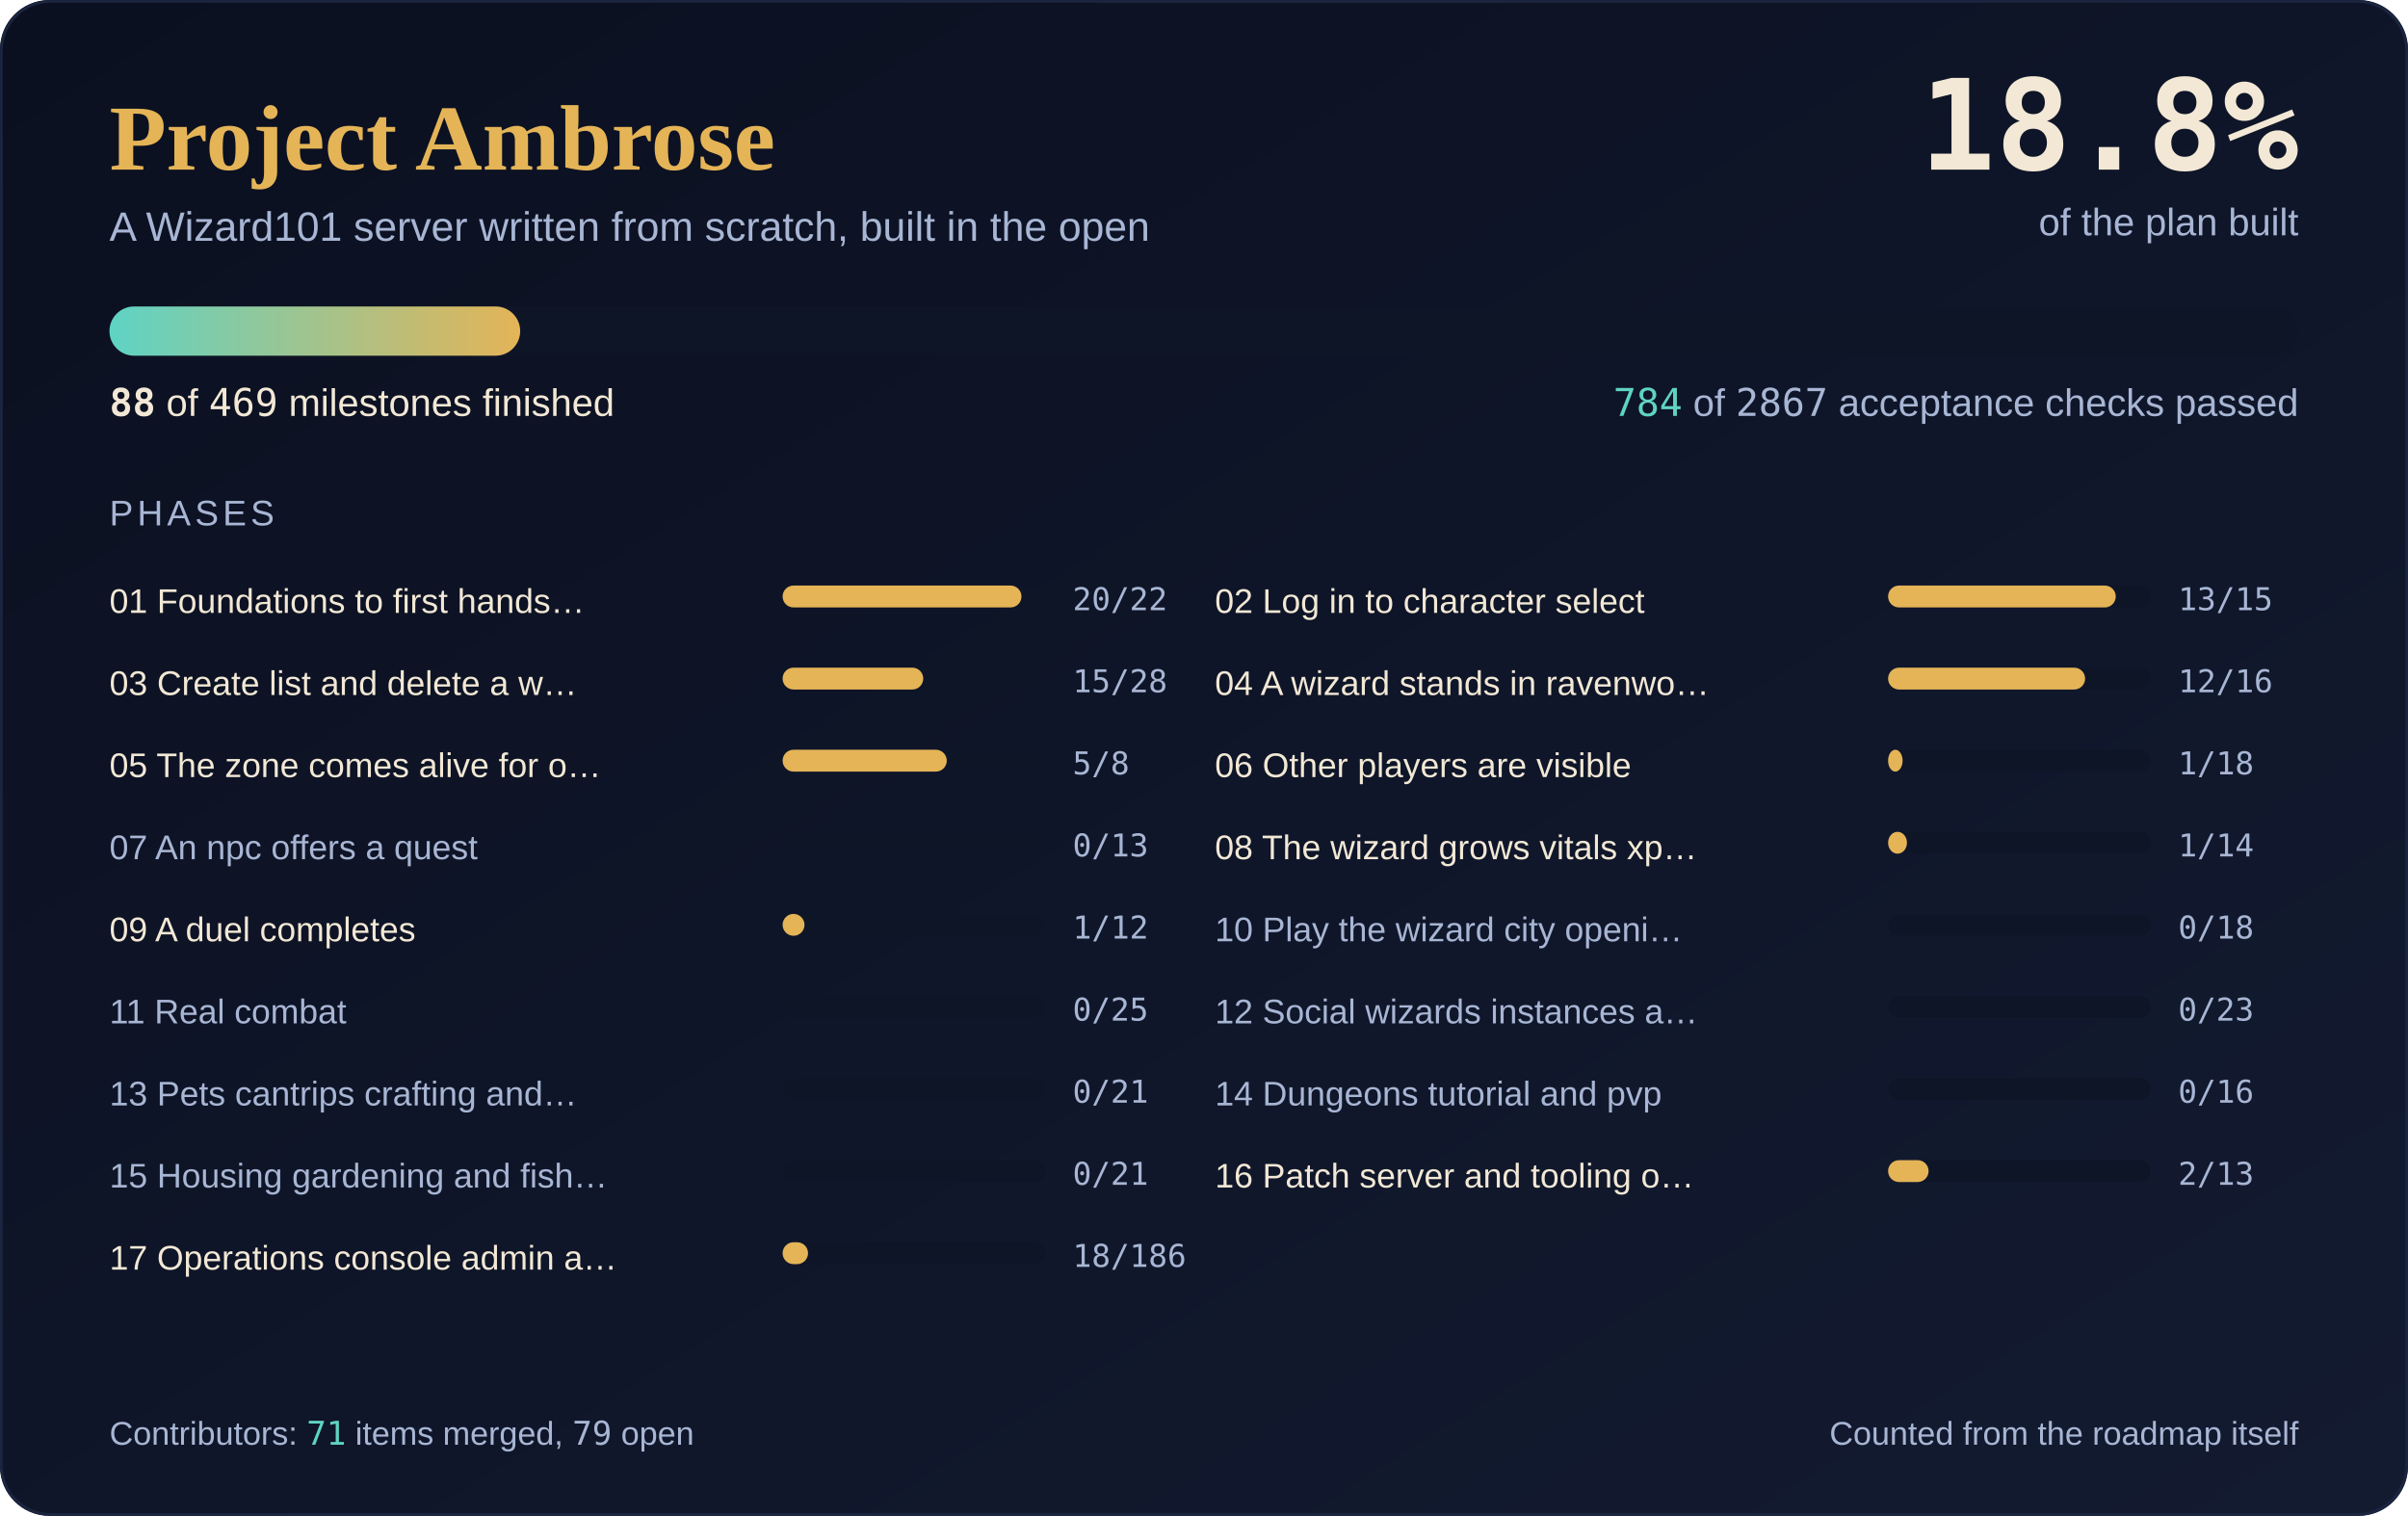
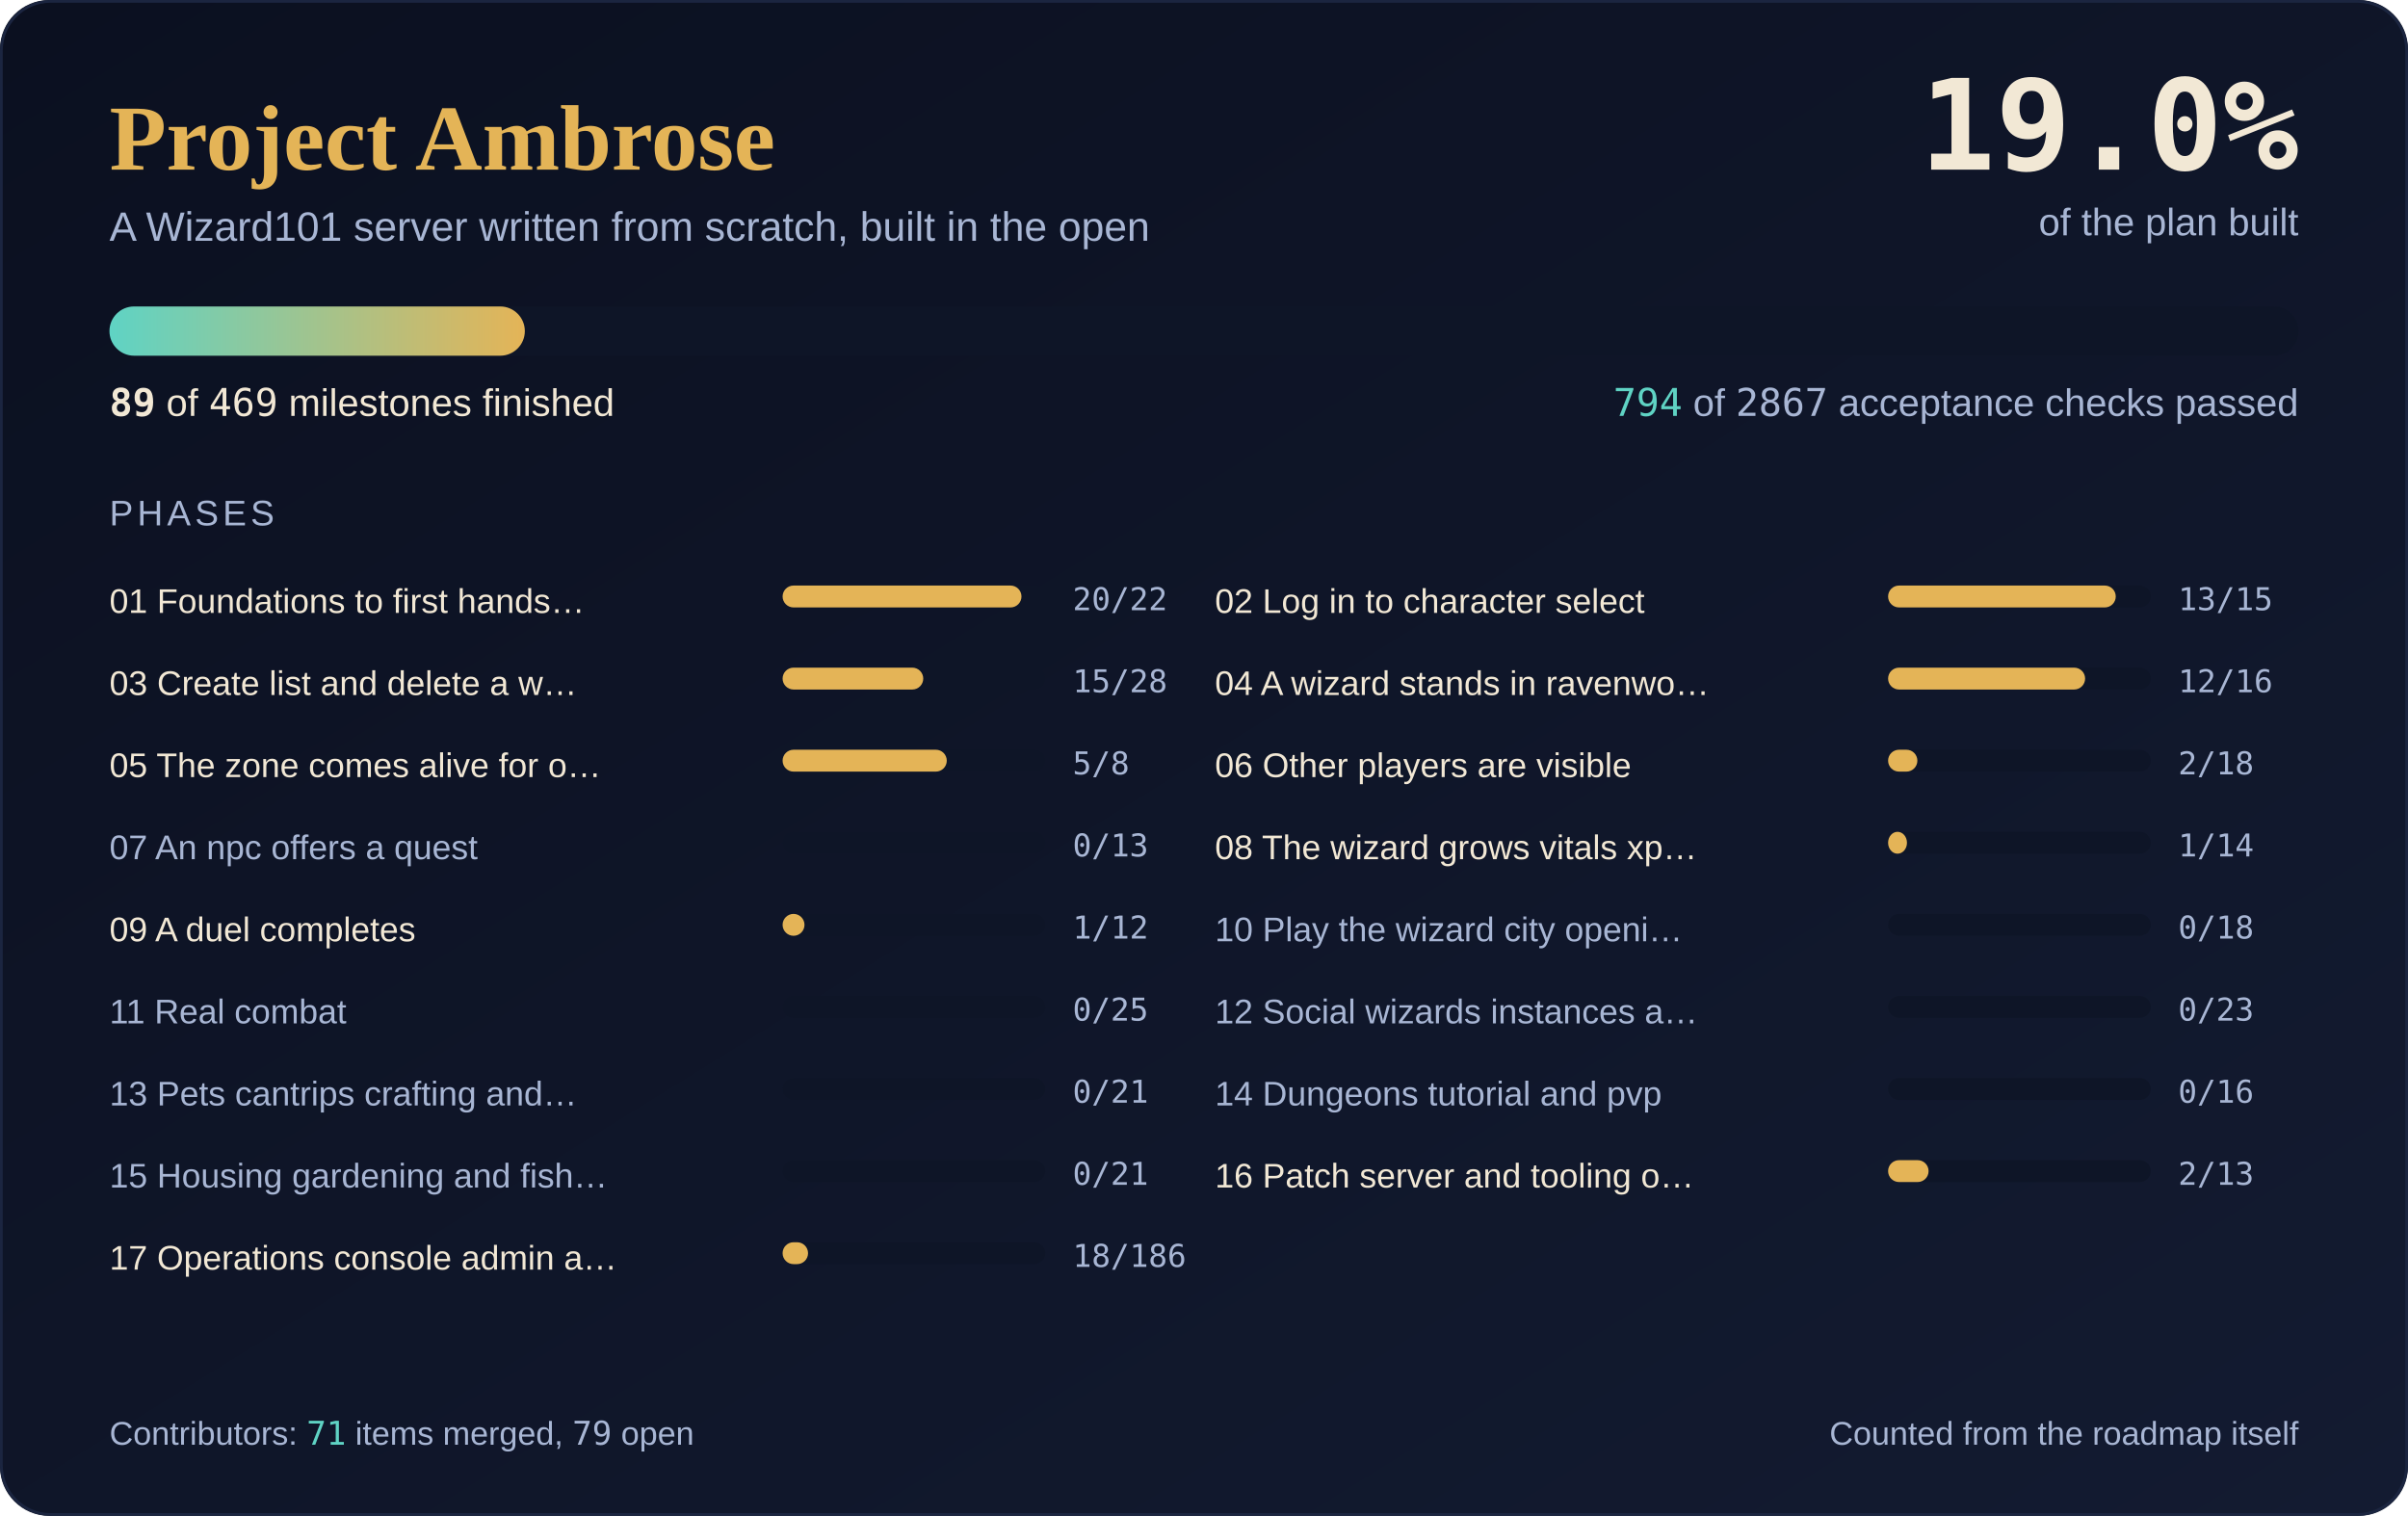
- <svg xmlns="http://www.w3.org/2000/svg" width="880" height="554" viewBox="0 0 880 554" role="img" aria-label="Project Ambrose progress: 88 of 469 milestones complete, 18.8 percent">
+ <svg xmlns="http://www.w3.org/2000/svg" width="880" height="554" viewBox="0 0 880 554" role="img" aria-label="Project Ambrose progress: 89 of 469 milestones complete, 19.0 percent">
  <defs>
    <linearGradient id="sky" x1="0" y1="0" x2="1" y2="1">
      <stop offset="0" stop-color="#0B1020" />
      <stop offset="1" stop-color="#131B31" />
    </linearGradient>
    <linearGradient id="fill" x1="0" y1="0" x2="1" y2="0">
      <stop offset="0" stop-color="#5FD3C4" />
      <stop offset="1" stop-color="#E4B457" />
    </linearGradient>
  </defs>
  <rect width="880" height="554" rx="18" fill="url(#sky)" />
  <rect x="0.5" y="0.5" width="879" height="553" rx="18" fill="none" stroke="#1B2540" />
  <text x="40" y="62" font-family="'Cormorant Garamond', Georgia, 'Times New Roman', serif" font-size="34" font-weight="600" fill="#E4B457">Project Ambrose</text>
  <text x="40" y="88" font-family="Karla, 'Segoe UI', 'Helvetica Neue', Arial, sans-serif" font-size="15" fill="#A8B6D4">A Wizard101 server written from scratch, built in the open</text>
-   <text x="840" y="62" text-anchor="end" font-family="'JetBrains Mono', Consolas, 'DejaVu Sans Mono', monospace" font-size="46" font-weight="700" fill="#F2E8D5">18.8%</text>
+   <text x="840" y="62" text-anchor="end" font-family="'JetBrains Mono', Consolas, 'DejaVu Sans Mono', monospace" font-size="46" font-weight="700" fill="#F2E8D5">19.0%</text>
  <text x="840" y="86" text-anchor="end" font-family="Karla, 'Segoe UI', 'Helvetica Neue', Arial, sans-serif" font-size="14" fill="#A8B6D4">of the plan built</text>
  <rect x="40" y="112" width="800" height="18" rx="9.0" fill="#0E1527" />
-   <rect x="40" y="112" width="150.1" height="18" rx="9.0" fill="url(#fill)" />
+   <rect x="40" y="112" width="151.8" height="18" rx="9.0" fill="url(#fill)" />
  <text x="40" y="152" font-family="Karla, 'Segoe UI', 'Helvetica Neue', Arial, sans-serif" font-size="14" fill="#F2E8D5">
-     <tspan font-family="'JetBrains Mono', Consolas, 'DejaVu Sans Mono', monospace" font-weight="700">88</tspan> of <tspan font-family="'JetBrains Mono', Consolas, 'DejaVu Sans Mono', monospace">469</tspan> milestones finished</text>
+     <tspan font-family="'JetBrains Mono', Consolas, 'DejaVu Sans Mono', monospace" font-weight="700">89</tspan> of <tspan font-family="'JetBrains Mono', Consolas, 'DejaVu Sans Mono', monospace">469</tspan> milestones finished</text>
  <text x="840" y="152" text-anchor="end" font-family="Karla, 'Segoe UI', 'Helvetica Neue', Arial, sans-serif" font-size="14" fill="#A8B6D4">
-     <tspan font-family="'JetBrains Mono', Consolas, 'DejaVu Sans Mono', monospace" fill="#5FD3C4">784</tspan> of <tspan font-family="'JetBrains Mono', Consolas, 'DejaVu Sans Mono', monospace">2867</tspan> acceptance checks passed</text>
+     <tspan font-family="'JetBrains Mono', Consolas, 'DejaVu Sans Mono', monospace" fill="#5FD3C4">794</tspan> of <tspan font-family="'JetBrains Mono', Consolas, 'DejaVu Sans Mono', monospace">2867</tspan> acceptance checks passed</text>
  <text x="40" y="192" font-family="Karla, 'Segoe UI', 'Helvetica Neue', Arial, sans-serif" font-size="13" fill="#A8B6D4" letter-spacing="1.5">PHASES</text>
  <text x="40" y="224" font-family="Karla, 'Segoe UI', 'Helvetica Neue', Arial, sans-serif" font-size="12.5" fill="#F2E8D5">01 Foundations to first hands…</text>
  <rect x="286" y="214" width="96" height="8" rx="4.0" fill="#0E1527" />
  <rect x="286" y="214" width="87.3" height="8" rx="4.0" fill="#E4B457" />
  <text x="392" y="223" font-family="'JetBrains Mono', Consolas, 'DejaVu Sans Mono', monospace" font-size="11.5" fill="#A8B6D4">20/22</text>
  <text x="444" y="224" font-family="Karla, 'Segoe UI', 'Helvetica Neue', Arial, sans-serif" font-size="12.5" fill="#F2E8D5">02 Log in to character select</text>
  <rect x="690" y="214" width="96" height="8" rx="4.0" fill="#0E1527" />
  <rect x="690" y="214" width="83.2" height="8" rx="4.0" fill="#E4B457" />
  <text x="796" y="223" font-family="'JetBrains Mono', Consolas, 'DejaVu Sans Mono', monospace" font-size="11.5" fill="#A8B6D4">13/15</text>
  <text x="40" y="254" font-family="Karla, 'Segoe UI', 'Helvetica Neue', Arial, sans-serif" font-size="12.5" fill="#F2E8D5">03 Create list and delete a w…</text>
  <rect x="286" y="244" width="96" height="8" rx="4.0" fill="#0E1527" />
  <rect x="286" y="244" width="51.4" height="8" rx="4.0" fill="#E4B457" />
  <text x="392" y="253" font-family="'JetBrains Mono', Consolas, 'DejaVu Sans Mono', monospace" font-size="11.5" fill="#A8B6D4">15/28</text>
  <text x="444" y="254" font-family="Karla, 'Segoe UI', 'Helvetica Neue', Arial, sans-serif" font-size="12.5" fill="#F2E8D5">04 A wizard stands in ravenwo…</text>
  <rect x="690" y="244" width="96" height="8" rx="4.0" fill="#0E1527" />
  <rect x="690" y="244" width="72.0" height="8" rx="4.0" fill="#E4B457" />
  <text x="796" y="253" font-family="'JetBrains Mono', Consolas, 'DejaVu Sans Mono', monospace" font-size="11.5" fill="#A8B6D4">12/16</text>
  <text x="40" y="284" font-family="Karla, 'Segoe UI', 'Helvetica Neue', Arial, sans-serif" font-size="12.5" fill="#F2E8D5">05 The zone comes alive for o…</text>
  <rect x="286" y="274" width="96" height="8" rx="4.0" fill="#0E1527" />
  <rect x="286" y="274" width="60.0" height="8" rx="4.0" fill="#E4B457" />
  <text x="392" y="283" font-family="'JetBrains Mono', Consolas, 'DejaVu Sans Mono', monospace" font-size="11.5" fill="#A8B6D4">5/8</text>
  <text x="444" y="284" font-family="Karla, 'Segoe UI', 'Helvetica Neue', Arial, sans-serif" font-size="12.5" fill="#F2E8D5">06 Other players are visible</text>
  <rect x="690" y="274" width="96" height="8" rx="4.0" fill="#0E1527" />
-   <rect x="690" y="274" width="5.3" height="8" rx="4.0" fill="#E4B457" />
-   <text x="796" y="283" font-family="'JetBrains Mono', Consolas, 'DejaVu Sans Mono', monospace" font-size="11.5" fill="#A8B6D4">1/18</text>
+   <rect x="690" y="274" width="10.7" height="8" rx="4.0" fill="#E4B457" />
+   <text x="796" y="283" font-family="'JetBrains Mono', Consolas, 'DejaVu Sans Mono', monospace" font-size="11.5" fill="#A8B6D4">2/18</text>
  <text x="40" y="314" font-family="Karla, 'Segoe UI', 'Helvetica Neue', Arial, sans-serif" font-size="12.5" fill="#A8B6D4">07 An npc offers a quest</text>
  <rect x="286" y="304" width="96" height="8" rx="4.0" fill="#0E1527" />
  <text x="392" y="313" font-family="'JetBrains Mono', Consolas, 'DejaVu Sans Mono', monospace" font-size="11.5" fill="#A8B6D4">0/13</text>
  <text x="444" y="314" font-family="Karla, 'Segoe UI', 'Helvetica Neue', Arial, sans-serif" font-size="12.5" fill="#F2E8D5">08 The wizard grows vitals xp…</text>
  <rect x="690" y="304" width="96" height="8" rx="4.0" fill="#0E1527" />
  <rect x="690" y="304" width="6.9" height="8" rx="4.0" fill="#E4B457" />
  <text x="796" y="313" font-family="'JetBrains Mono', Consolas, 'DejaVu Sans Mono', monospace" font-size="11.5" fill="#A8B6D4">1/14</text>
  <text x="40" y="344" font-family="Karla, 'Segoe UI', 'Helvetica Neue', Arial, sans-serif" font-size="12.5" fill="#F2E8D5">09 A duel completes</text>
  <rect x="286" y="334" width="96" height="8" rx="4.0" fill="#0E1527" />
  <rect x="286" y="334" width="8.0" height="8" rx="4.0" fill="#E4B457" />
  <text x="392" y="343" font-family="'JetBrains Mono', Consolas, 'DejaVu Sans Mono', monospace" font-size="11.5" fill="#A8B6D4">1/12</text>
  <text x="444" y="344" font-family="Karla, 'Segoe UI', 'Helvetica Neue', Arial, sans-serif" font-size="12.5" fill="#A8B6D4">10 Play the wizard city openi…</text>
  <rect x="690" y="334" width="96" height="8" rx="4.0" fill="#0E1527" />
  <text x="796" y="343" font-family="'JetBrains Mono', Consolas, 'DejaVu Sans Mono', monospace" font-size="11.5" fill="#A8B6D4">0/18</text>
  <text x="40" y="374" font-family="Karla, 'Segoe UI', 'Helvetica Neue', Arial, sans-serif" font-size="12.5" fill="#A8B6D4">11 Real combat</text>
  <rect x="286" y="364" width="96" height="8" rx="4.0" fill="#0E1527" />
  <text x="392" y="373" font-family="'JetBrains Mono', Consolas, 'DejaVu Sans Mono', monospace" font-size="11.5" fill="#A8B6D4">0/25</text>
  <text x="444" y="374" font-family="Karla, 'Segoe UI', 'Helvetica Neue', Arial, sans-serif" font-size="12.5" fill="#A8B6D4">12 Social wizards instances a…</text>
  <rect x="690" y="364" width="96" height="8" rx="4.0" fill="#0E1527" />
  <text x="796" y="373" font-family="'JetBrains Mono', Consolas, 'DejaVu Sans Mono', monospace" font-size="11.5" fill="#A8B6D4">0/23</text>
  <text x="40" y="404" font-family="Karla, 'Segoe UI', 'Helvetica Neue', Arial, sans-serif" font-size="12.5" fill="#A8B6D4">13 Pets cantrips crafting and…</text>
  <rect x="286" y="394" width="96" height="8" rx="4.0" fill="#0E1527" />
  <text x="392" y="403" font-family="'JetBrains Mono', Consolas, 'DejaVu Sans Mono', monospace" font-size="11.5" fill="#A8B6D4">0/21</text>
  <text x="444" y="404" font-family="Karla, 'Segoe UI', 'Helvetica Neue', Arial, sans-serif" font-size="12.5" fill="#A8B6D4">14 Dungeons tutorial and pvp</text>
  <rect x="690" y="394" width="96" height="8" rx="4.0" fill="#0E1527" />
  <text x="796" y="403" font-family="'JetBrains Mono', Consolas, 'DejaVu Sans Mono', monospace" font-size="11.5" fill="#A8B6D4">0/16</text>
  <text x="40" y="434" font-family="Karla, 'Segoe UI', 'Helvetica Neue', Arial, sans-serif" font-size="12.5" fill="#A8B6D4">15 Housing gardening and fish…</text>
  <rect x="286" y="424" width="96" height="8" rx="4.0" fill="#0E1527" />
  <text x="392" y="433" font-family="'JetBrains Mono', Consolas, 'DejaVu Sans Mono', monospace" font-size="11.5" fill="#A8B6D4">0/21</text>
  <text x="444" y="434" font-family="Karla, 'Segoe UI', 'Helvetica Neue', Arial, sans-serif" font-size="12.5" fill="#F2E8D5">16 Patch server and tooling o…</text>
  <rect x="690" y="424" width="96" height="8" rx="4.0" fill="#0E1527" />
  <rect x="690" y="424" width="14.8" height="8" rx="4.0" fill="#E4B457" />
  <text x="796" y="433" font-family="'JetBrains Mono', Consolas, 'DejaVu Sans Mono', monospace" font-size="11.5" fill="#A8B6D4">2/13</text>
  <text x="40" y="464" font-family="Karla, 'Segoe UI', 'Helvetica Neue', Arial, sans-serif" font-size="12.5" fill="#F2E8D5">17 Operations console admin a…</text>
  <rect x="286" y="454" width="96" height="8" rx="4.0" fill="#0E1527" />
  <rect x="286" y="454" width="9.3" height="8" rx="4.0" fill="#E4B457" />
  <text x="392" y="463" font-family="'JetBrains Mono', Consolas, 'DejaVu Sans Mono', monospace" font-size="11.5" fill="#A8B6D4">18/186</text>
  <text x="40" y="528" font-family="Karla, 'Segoe UI', 'Helvetica Neue', Arial, sans-serif" font-size="12" fill="#A8B6D4">Contributors: <tspan font-family="'JetBrains Mono', Consolas, 'DejaVu Sans Mono', monospace" fill="#5FD3C4">71</tspan> items merged, <tspan font-family="'JetBrains Mono', Consolas, 'DejaVu Sans Mono', monospace">79</tspan> open</text>
  <text x="840" y="528" text-anchor="end" font-family="Karla, 'Segoe UI', 'Helvetica Neue', Arial, sans-serif" font-size="12" fill="#A8B6D4">Counted from the roadmap itself</text>
</svg>
